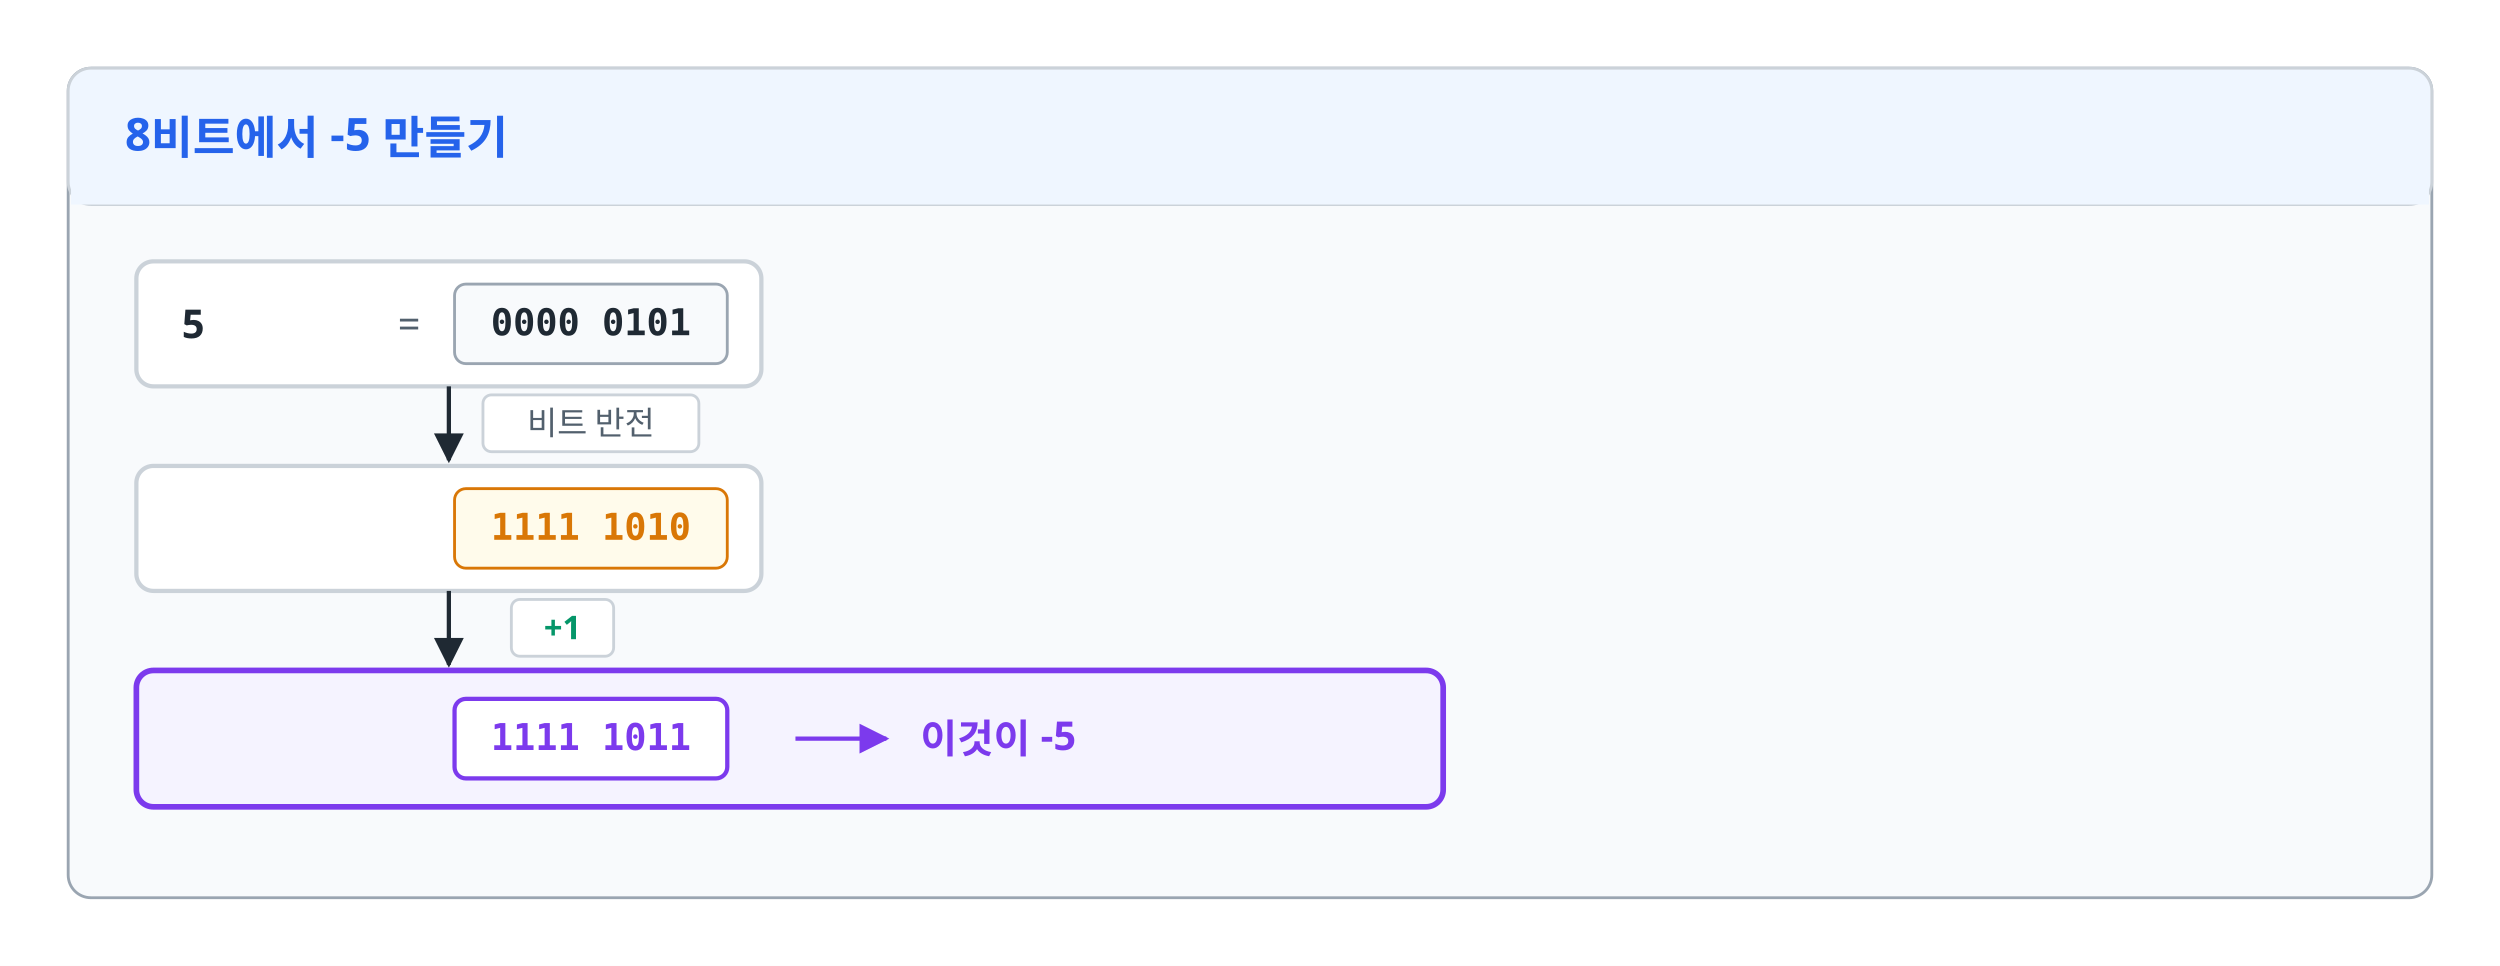
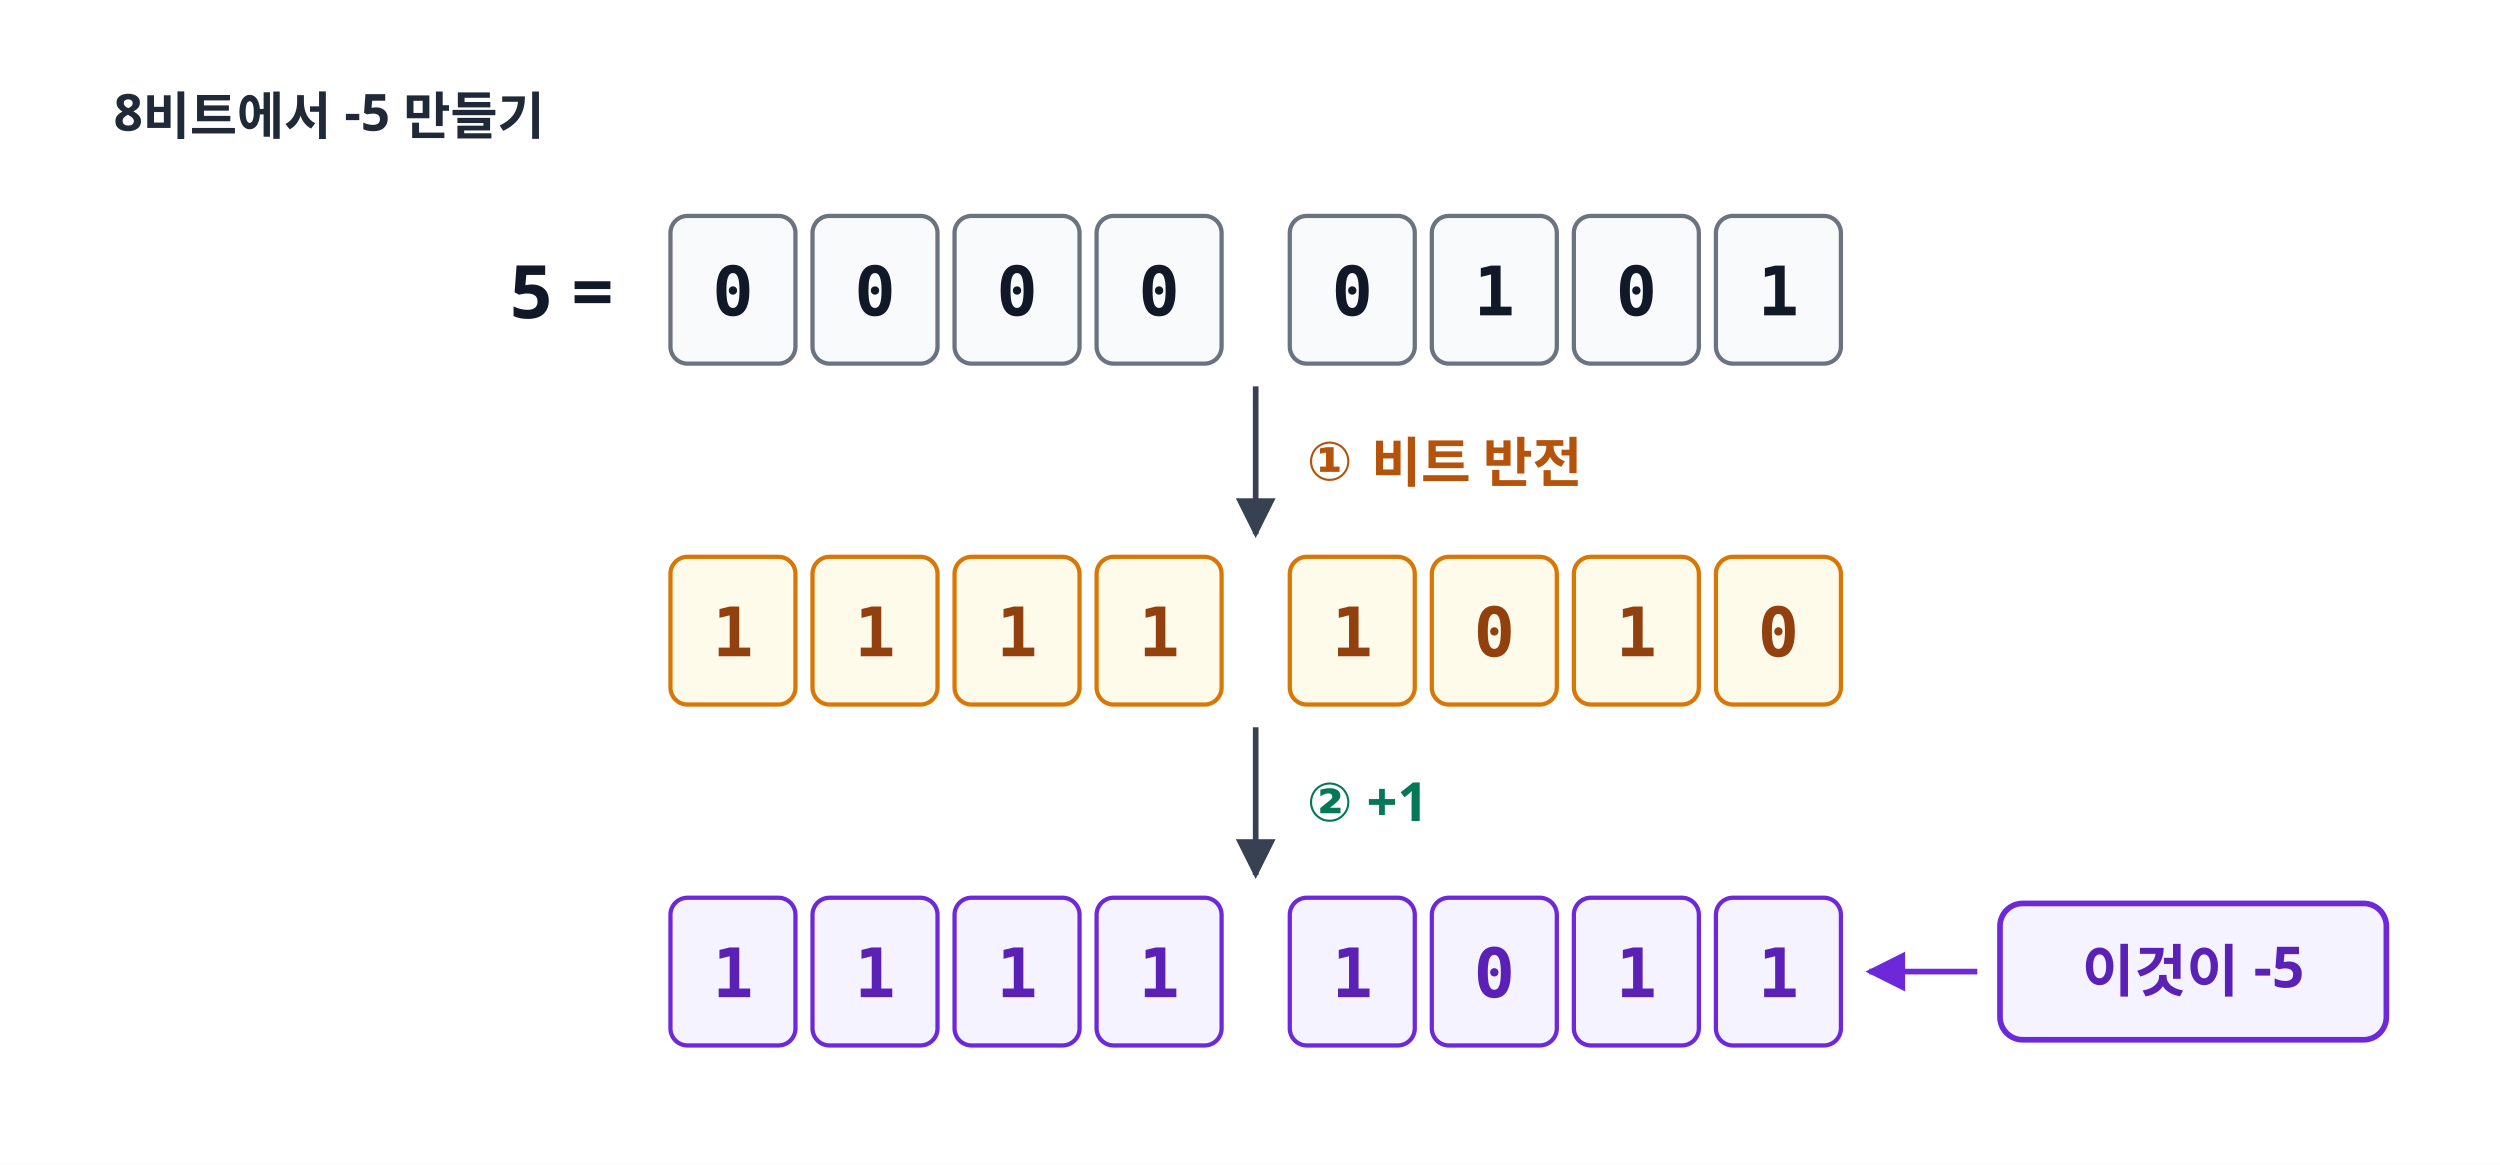
- <svg xmlns="http://www.w3.org/2000/svg" viewBox="0 0 880 340" width="880" height="340" font-family="'Malgun Gothic','Apple SD Gothic Neo','Noto Sans KR','Segoe UI',sans-serif" role="img" aria-labelledby="t d">
+ <svg xmlns="http://www.w3.org/2000/svg" viewBox="0 0 880 410" width="880" height="410" font-family="'Malgun Gothic','Apple SD Gothic Neo','Noto Sans KR','Segoe UI',sans-serif" role="img" aria-labelledby="t d">
+   <rect width="880" height="410" fill="#ffffff" />
  <defs>
-     <marker id="a-ink" viewBox="0 0 10 10" refX="9" refY="5" markerWidth="7" markerHeight="7" orient="auto-start-reverse">
-       <path d="M0,0 L10,5 L0,10 z" fill="#1f2933" />
+     <marker id="ak" viewBox="0 0 10 10" refX="9" refY="5" markerWidth="7" markerHeight="7" orient="auto-start-reverse">
+       <path d="M0,0 L10,5 L0,10 z" fill="#374151" />
    </marker>
-     <marker id="a-purple" viewBox="0 0 10 10" refX="9" refY="5" markerWidth="7" markerHeight="7" orient="auto-start-reverse">
-       <path d="M0,0 L10,5 L0,10 z" fill="#7c3aed" />
+     <marker id="ap" viewBox="0 0 10 10" refX="9" refY="5" markerWidth="7" markerHeight="7" orient="auto-start-reverse">
+       <path d="M0,0 L10,5 L0,10 z" fill="#6d28d9" />
    </marker>
  </defs>
-   <rect width="880" height="340" fill="#ffffff" />
-   <rect x="24" y="24" width="832" height="292" rx="8" fill="#f8fafc" stroke="#9aa5b1" stroke-width="1" />
-   <rect x="24" y="24" width="832" height="48" rx="8" fill="#eff6ff" stroke="#cbd2d9" stroke-width="1" />
-   <rect x="25" y="60" width="830" height="12" fill="#eff6ff" />
-   <text x="44" y="53" font-size="16" font-weight="bold" fill="#2563eb">8비트에서 -5 만들기</text>
-   <rect x="48" y="92" width="220" height="44" rx="6" fill="#ffffff" stroke="#cbd2d9" stroke-width="1.5" />
-   <text x="64" y="119" font-size="14" font-weight="bold" fill="#1f2933">5</text>
-   <text x="140" y="119" font-size="14" fill="#52606d">=</text>
-   <rect x="160" y="100" width="96" height="28" rx="4" fill="#f8fafc" stroke="#9aa5b1" stroke-width="1" />
-   <text x="208" y="118" font-size="13" font-weight="bold" fill="#1f2933" text-anchor="middle" font-family="monospace">0000 0101</text>
-   <path d="M158,136 L158,162" stroke="#1f2933" stroke-width="1.5" fill="none" marker-end="url(#a-ink)" />
-   <rect x="170" y="139" width="76" height="20" fill="#ffffff" rx="3" stroke="#cbd2d9" stroke-width="1" />
-   <text x="208" y="153" font-size="11.5" fill="#52606d" text-anchor="middle">비트 반전</text>
-   <rect x="48" y="164" width="220" height="44" rx="6" fill="#ffffff" stroke="#cbd2d9" stroke-width="1.5" />
-   <rect x="160" y="172" width="96" height="28" rx="4" fill="#fffbeb" stroke="#d97706" stroke-width="1" />
-   <text x="208" y="190" font-size="13" font-weight="bold" fill="#d97706" text-anchor="middle" font-family="monospace">1111 1010</text>
-   <path d="M158,208 L158,234" stroke="#1f2933" stroke-width="1.5" fill="none" marker-end="url(#a-ink)" />
-   <rect x="180" y="211" width="36" height="20" fill="#ffffff" rx="3" stroke="#cbd2d9" stroke-width="1" />
-   <text x="198" y="225" font-size="11.5" font-weight="bold" fill="#059669" text-anchor="middle">+1</text>
-   <rect x="48" y="236" width="460" height="48" rx="6" fill="#f5f3ff" stroke="#7c3aed" stroke-width="2" />
-   <rect x="160" y="246" width="96" height="28" rx="4" fill="#ffffff" stroke="#7c3aed" stroke-width="1.5" />
-   <text x="208" y="264" font-size="13" font-weight="bold" fill="#7c3aed" text-anchor="middle" font-family="monospace">1111 1011</text>
-   <path d="M280,260 L312,260" stroke="#7c3aed" stroke-width="1.5" fill="none" marker-end="url(#a-purple)" />
-   <text x="324" y="265" font-size="14" font-weight="bold" fill="#7c3aed">이것이 -5</text>
+   <text x="40" y="46" font-size="18" font-weight="700" fill="#1f2937">8비트에서 -5 만들기</text>
+   <text x="216" y="112" font-size="26" font-weight="700" fill="#111827" text-anchor="end">5 =</text>
+   <rect x="236" y="76" width="44" height="52" rx="6" fill="#f9fafb" stroke="#6b7280" stroke-width="1.5" />
+   <text x="258" y="111" font-size="24" font-weight="700" fill="#111827" text-anchor="middle" font-family="Consolas,'D2Coding',Menlo,'Malgun Gothic',monospace">0</text>
+   <rect x="286" y="76" width="44" height="52" rx="6" fill="#f9fafb" stroke="#6b7280" stroke-width="1.5" />
+   <text x="308" y="111" font-size="24" font-weight="700" fill="#111827" text-anchor="middle" font-family="Consolas,'D2Coding',Menlo,'Malgun Gothic',monospace">0</text>
+   <rect x="336" y="76" width="44" height="52" rx="6" fill="#f9fafb" stroke="#6b7280" stroke-width="1.5" />
+   <text x="358" y="111" font-size="24" font-weight="700" fill="#111827" text-anchor="middle" font-family="Consolas,'D2Coding',Menlo,'Malgun Gothic',monospace">0</text>
+   <rect x="386" y="76" width="44" height="52" rx="6" fill="#f9fafb" stroke="#6b7280" stroke-width="1.5" />
+   <text x="408" y="111" font-size="24" font-weight="700" fill="#111827" text-anchor="middle" font-family="Consolas,'D2Coding',Menlo,'Malgun Gothic',monospace">0</text>
+   <rect x="454" y="76" width="44" height="52" rx="6" fill="#f9fafb" stroke="#6b7280" stroke-width="1.5" />
+   <text x="476" y="111" font-size="24" font-weight="700" fill="#111827" text-anchor="middle" font-family="Consolas,'D2Coding',Menlo,'Malgun Gothic',monospace">0</text>
+   <rect x="504" y="76" width="44" height="52" rx="6" fill="#f9fafb" stroke="#6b7280" stroke-width="1.5" />
+   <text x="526" y="111" font-size="24" font-weight="700" fill="#111827" text-anchor="middle" font-family="Consolas,'D2Coding',Menlo,'Malgun Gothic',monospace">1</text>
+   <rect x="554" y="76" width="44" height="52" rx="6" fill="#f9fafb" stroke="#6b7280" stroke-width="1.5" />
+   <text x="576" y="111" font-size="24" font-weight="700" fill="#111827" text-anchor="middle" font-family="Consolas,'D2Coding',Menlo,'Malgun Gothic',monospace">0</text>
+   <rect x="604" y="76" width="44" height="52" rx="6" fill="#f9fafb" stroke="#6b7280" stroke-width="1.5" />
+   <text x="626" y="111" font-size="24" font-weight="700" fill="#111827" text-anchor="middle" font-family="Consolas,'D2Coding',Menlo,'Malgun Gothic',monospace">1</text>
+   <line x1="442" y1="136" x2="442" y2="188" stroke="#374151" stroke-width="2" marker-end="url(#ak)" />
+   <text x="460" y="169" font-size="19" font-weight="700" fill="#b45309">① 비트 반전</text>
+   <rect x="236" y="196" width="44" height="52" rx="6" fill="#fffbeb" stroke="#d97706" stroke-width="1.5" />
+   <text x="258" y="231" font-size="24" font-weight="700" fill="#92400e" text-anchor="middle" font-family="Consolas,'D2Coding',Menlo,'Malgun Gothic',monospace">1</text>
+   <rect x="286" y="196" width="44" height="52" rx="6" fill="#fffbeb" stroke="#d97706" stroke-width="1.5" />
+   <text x="308" y="231" font-size="24" font-weight="700" fill="#92400e" text-anchor="middle" font-family="Consolas,'D2Coding',Menlo,'Malgun Gothic',monospace">1</text>
+   <rect x="336" y="196" width="44" height="52" rx="6" fill="#fffbeb" stroke="#d97706" stroke-width="1.5" />
+   <text x="358" y="231" font-size="24" font-weight="700" fill="#92400e" text-anchor="middle" font-family="Consolas,'D2Coding',Menlo,'Malgun Gothic',monospace">1</text>
+   <rect x="386" y="196" width="44" height="52" rx="6" fill="#fffbeb" stroke="#d97706" stroke-width="1.5" />
+   <text x="408" y="231" font-size="24" font-weight="700" fill="#92400e" text-anchor="middle" font-family="Consolas,'D2Coding',Menlo,'Malgun Gothic',monospace">1</text>
+   <rect x="454" y="196" width="44" height="52" rx="6" fill="#fffbeb" stroke="#d97706" stroke-width="1.5" />
+   <text x="476" y="231" font-size="24" font-weight="700" fill="#92400e" text-anchor="middle" font-family="Consolas,'D2Coding',Menlo,'Malgun Gothic',monospace">1</text>
+   <rect x="504" y="196" width="44" height="52" rx="6" fill="#fffbeb" stroke="#d97706" stroke-width="1.5" />
+   <text x="526" y="231" font-size="24" font-weight="700" fill="#92400e" text-anchor="middle" font-family="Consolas,'D2Coding',Menlo,'Malgun Gothic',monospace">0</text>
+   <rect x="554" y="196" width="44" height="52" rx="6" fill="#fffbeb" stroke="#d97706" stroke-width="1.5" />
+   <text x="576" y="231" font-size="24" font-weight="700" fill="#92400e" text-anchor="middle" font-family="Consolas,'D2Coding',Menlo,'Malgun Gothic',monospace">1</text>
+   <rect x="604" y="196" width="44" height="52" rx="6" fill="#fffbeb" stroke="#d97706" stroke-width="1.5" />
+   <text x="626" y="231" font-size="24" font-weight="700" fill="#92400e" text-anchor="middle" font-family="Consolas,'D2Coding',Menlo,'Malgun Gothic',monospace">0</text>
+   <line x1="442" y1="256" x2="442" y2="308" stroke="#374151" stroke-width="2" marker-end="url(#ak)" />
+   <text x="460" y="289" font-size="19" font-weight="700" fill="#047857">② +1</text>
+   <rect x="236" y="316" width="44" height="52" rx="6" fill="#f5f3ff" stroke="#6d28d9" stroke-width="1.5" />
+   <text x="258" y="351" font-size="24" font-weight="700" fill="#5b21b6" text-anchor="middle" font-family="Consolas,'D2Coding',Menlo,'Malgun Gothic',monospace">1</text>
+   <rect x="286" y="316" width="44" height="52" rx="6" fill="#f5f3ff" stroke="#6d28d9" stroke-width="1.5" />
+   <text x="308" y="351" font-size="24" font-weight="700" fill="#5b21b6" text-anchor="middle" font-family="Consolas,'D2Coding',Menlo,'Malgun Gothic',monospace">1</text>
+   <rect x="336" y="316" width="44" height="52" rx="6" fill="#f5f3ff" stroke="#6d28d9" stroke-width="1.5" />
+   <text x="358" y="351" font-size="24" font-weight="700" fill="#5b21b6" text-anchor="middle" font-family="Consolas,'D2Coding',Menlo,'Malgun Gothic',monospace">1</text>
+   <rect x="386" y="316" width="44" height="52" rx="6" fill="#f5f3ff" stroke="#6d28d9" stroke-width="1.5" />
+   <text x="408" y="351" font-size="24" font-weight="700" fill="#5b21b6" text-anchor="middle" font-family="Consolas,'D2Coding',Menlo,'Malgun Gothic',monospace">1</text>
+   <rect x="454" y="316" width="44" height="52" rx="6" fill="#f5f3ff" stroke="#6d28d9" stroke-width="1.5" />
+   <text x="476" y="351" font-size="24" font-weight="700" fill="#5b21b6" text-anchor="middle" font-family="Consolas,'D2Coding',Menlo,'Malgun Gothic',monospace">1</text>
+   <rect x="504" y="316" width="44" height="52" rx="6" fill="#f5f3ff" stroke="#6d28d9" stroke-width="1.5" />
+   <text x="526" y="351" font-size="24" font-weight="700" fill="#5b21b6" text-anchor="middle" font-family="Consolas,'D2Coding',Menlo,'Malgun Gothic',monospace">0</text>
+   <rect x="554" y="316" width="44" height="52" rx="6" fill="#f5f3ff" stroke="#6d28d9" stroke-width="1.5" />
+   <text x="576" y="351" font-size="24" font-weight="700" fill="#5b21b6" text-anchor="middle" font-family="Consolas,'D2Coding',Menlo,'Malgun Gothic',monospace">1</text>
+   <rect x="604" y="316" width="44" height="52" rx="6" fill="#f5f3ff" stroke="#6d28d9" stroke-width="1.5" />
+   <text x="626" y="351" font-size="24" font-weight="700" fill="#5b21b6" text-anchor="middle" font-family="Consolas,'D2Coding',Menlo,'Malgun Gothic',monospace">1</text>
+   <line x1="696" y1="342" x2="658" y2="342" stroke="#6d28d9" stroke-width="2" marker-end="url(#ap)" />
+   <rect x="704" y="318" width="136" height="48" rx="8" fill="#f5f3ff" stroke="#6d28d9" stroke-width="2" />
+   <text x="772" y="349" font-size="20" font-weight="700" fill="#5b21b6" text-anchor="middle">이것이 -5</text>
</svg>
